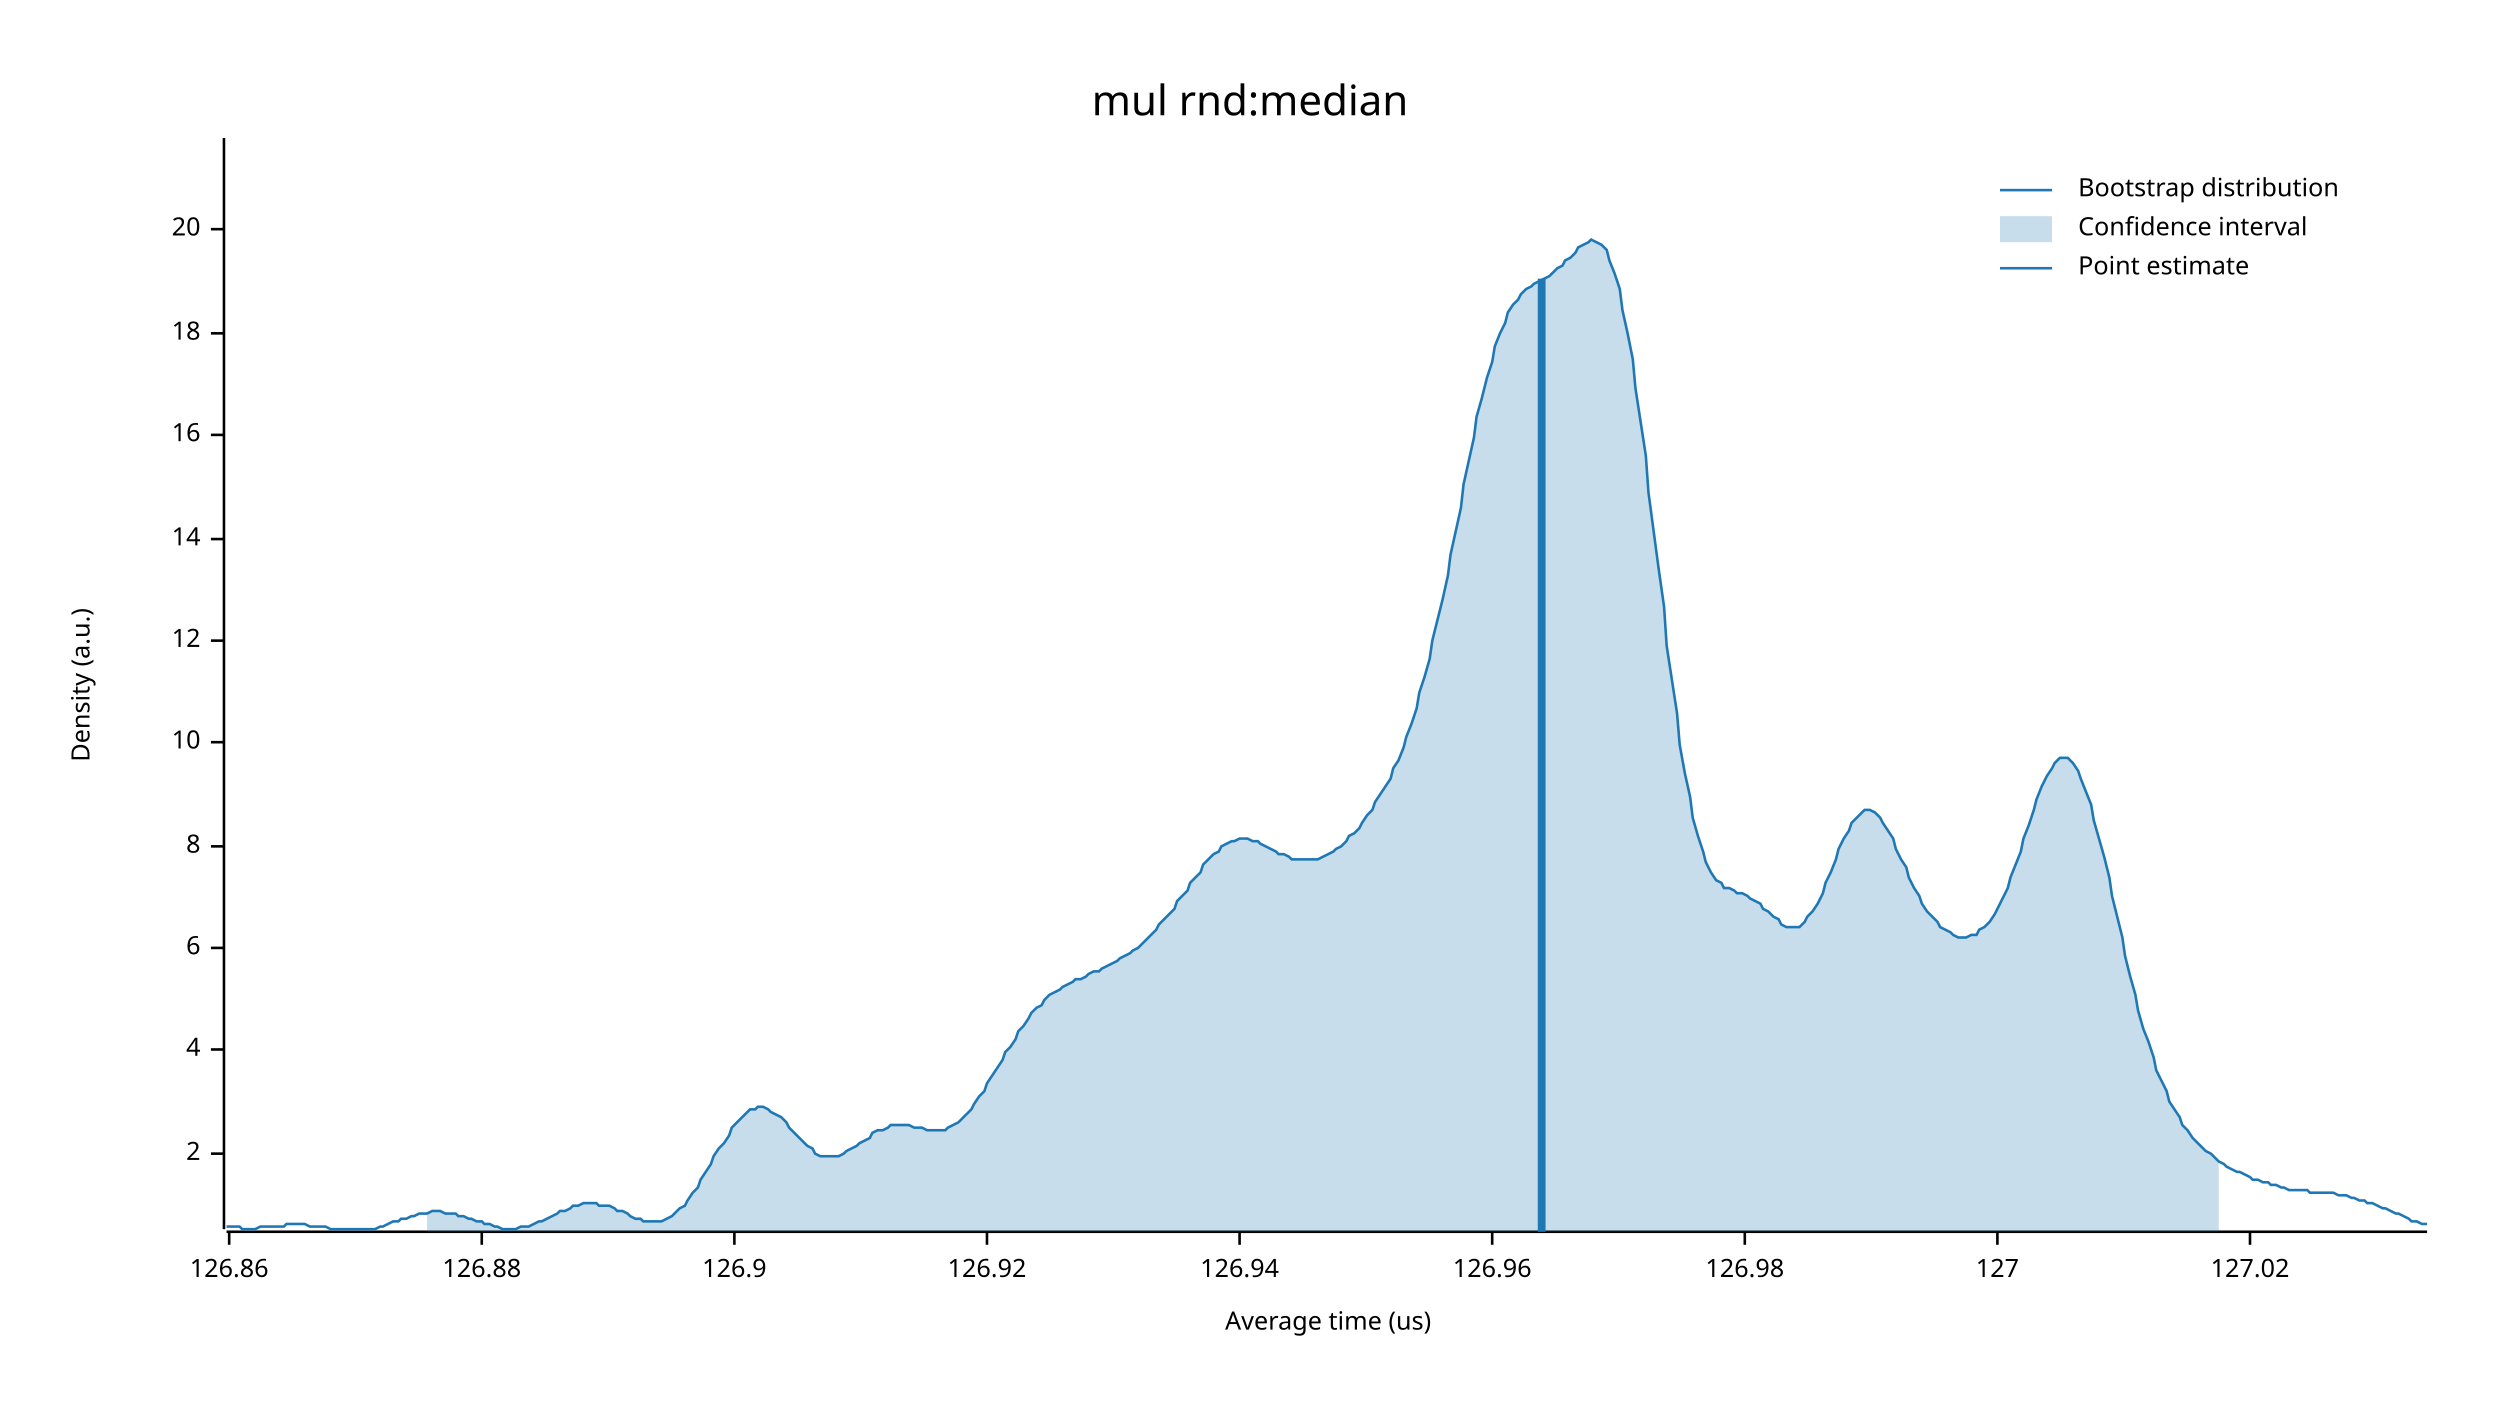
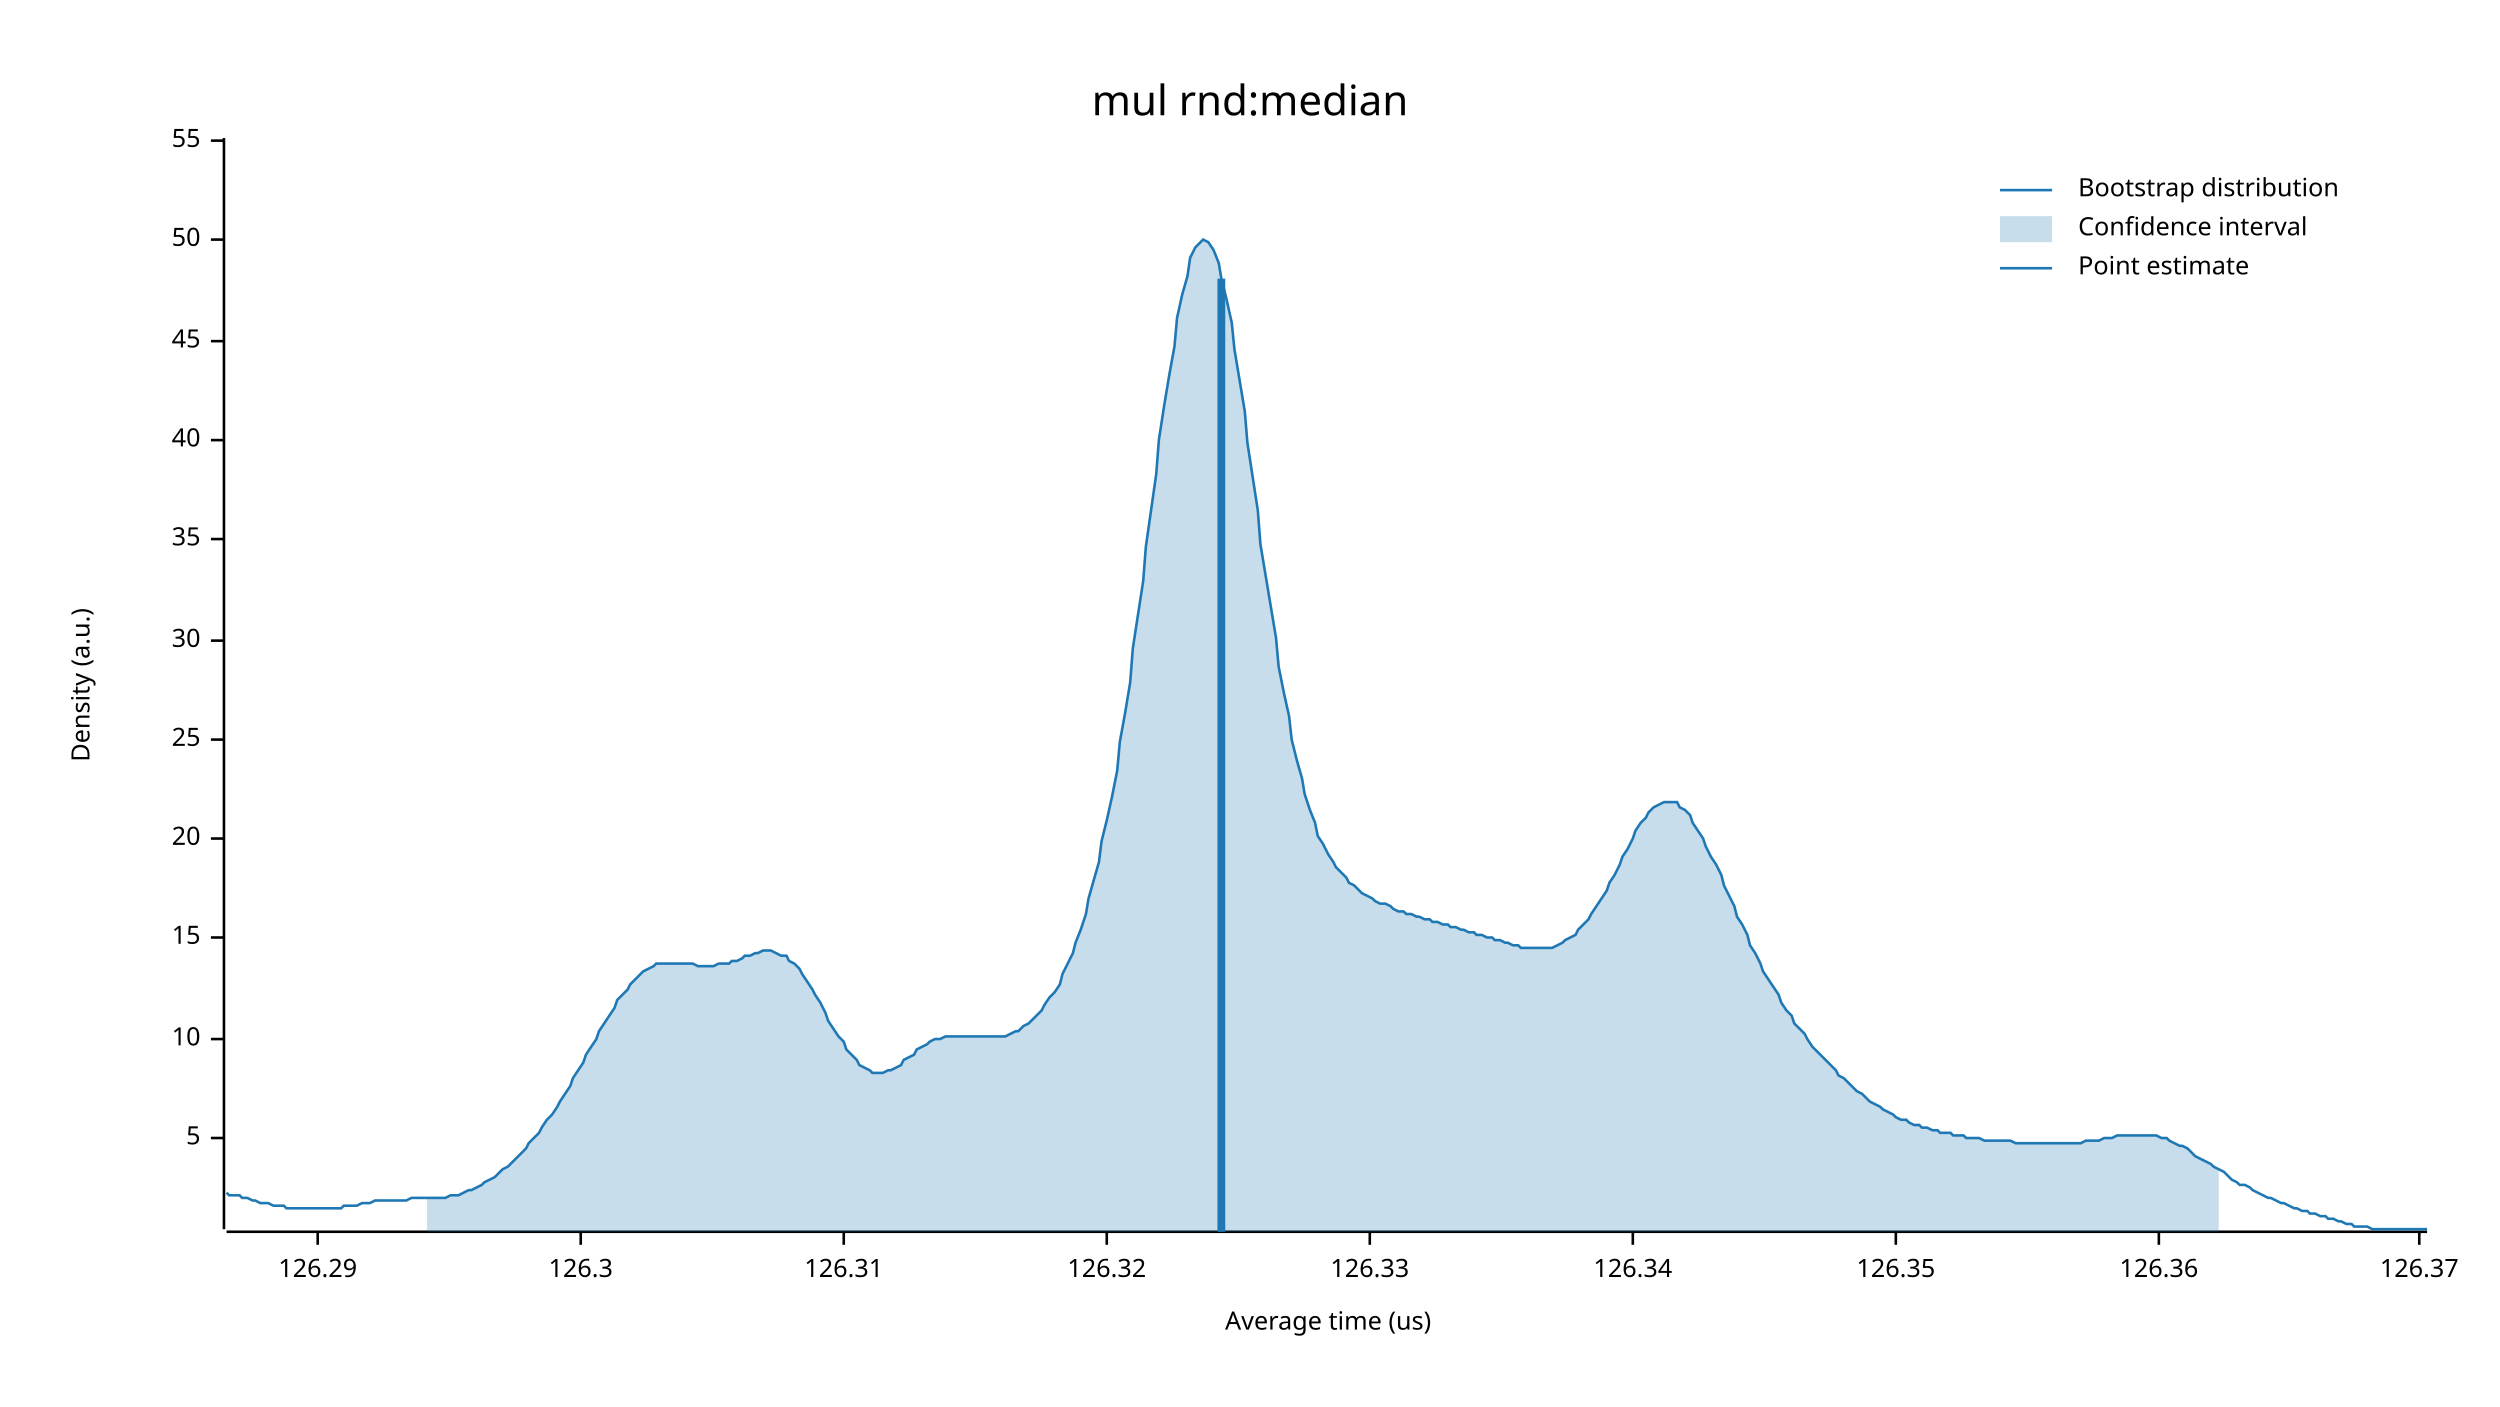
<svg xmlns="http://www.w3.org/2000/svg" width="960" height="540" viewBox="0 0 960 540">
  <text x="480" y="32" dy="0.76em" text-anchor="middle" font-family="sans-serif" font-size="16.129" opacity="1" fill="#000000">
mul rnd:median
</text>
  <text x="27" y="263" dy="0.76em" text-anchor="middle" font-family="sans-serif" font-size="9.677" opacity="1" fill="#000000" transform="rotate(270, 27, 263)">
Density (a.u.)
</text>
  <text x="510" y="513" dy="-0.5ex" text-anchor="middle" font-family="sans-serif" font-size="9.677" opacity="1" fill="#000000">
Average time (us)
</text>
  <polyline fill="none" opacity="1" stroke="#000000" stroke-width="1" points="86,53 86,472 " />
-   <text x="77" y="443" dy="0.5ex" text-anchor="end" font-family="sans-serif" font-size="9.677" opacity="1" fill="#000000">
- 2
+   <text x="77" y="437" dy="0.5ex" text-anchor="end" font-family="sans-serif" font-size="9.677" opacity="1" fill="#000000">
+ 5
</text>
-   <polyline fill="none" opacity="1" stroke="#000000" stroke-width="1" points="81,443 86,443 " />
-   <text x="77" y="403" dy="0.5ex" text-anchor="end" font-family="sans-serif" font-size="9.677" opacity="1" fill="#000000">
- 4
- </text>
-   <polyline fill="none" opacity="1" stroke="#000000" stroke-width="1" points="81,403 86,403 " />
-   <text x="77" y="364" dy="0.5ex" text-anchor="end" font-family="sans-serif" font-size="9.677" opacity="1" fill="#000000">
- 6
- </text>
-   <polyline fill="none" opacity="1" stroke="#000000" stroke-width="1" points="81,364 86,364 " />
-   <text x="77" y="325" dy="0.5ex" text-anchor="end" font-family="sans-serif" font-size="9.677" opacity="1" fill="#000000">
- 8
- </text>
-   <polyline fill="none" opacity="1" stroke="#000000" stroke-width="1" points="81,325 86,325 " />
-   <text x="77" y="285" dy="0.5ex" text-anchor="end" font-family="sans-serif" font-size="9.677" opacity="1" fill="#000000">
+   <polyline fill="none" opacity="1" stroke="#000000" stroke-width="1" points="81,437 86,437 " />
+   <text x="77" y="399" dy="0.5ex" text-anchor="end" font-family="sans-serif" font-size="9.677" opacity="1" fill="#000000">
10
</text>
-   <polyline fill="none" opacity="1" stroke="#000000" stroke-width="1" points="81,285 86,285 " />
+   <polyline fill="none" opacity="1" stroke="#000000" stroke-width="1" points="81,399 86,399 " />
+   <text x="77" y="360" dy="0.5ex" text-anchor="end" font-family="sans-serif" font-size="9.677" opacity="1" fill="#000000">
+ 15
+ </text>
+   <polyline fill="none" opacity="1" stroke="#000000" stroke-width="1" points="81,360 86,360 " />
+   <text x="77" y="322" dy="0.5ex" text-anchor="end" font-family="sans-serif" font-size="9.677" opacity="1" fill="#000000">
+ 20
+ </text>
+   <polyline fill="none" opacity="1" stroke="#000000" stroke-width="1" points="81,322 86,322 " />
+   <text x="77" y="284" dy="0.5ex" text-anchor="end" font-family="sans-serif" font-size="9.677" opacity="1" fill="#000000">
+ 25
+ </text>
+   <polyline fill="none" opacity="1" stroke="#000000" stroke-width="1" points="81,284 86,284 " />
  <text x="77" y="246" dy="0.5ex" text-anchor="end" font-family="sans-serif" font-size="9.677" opacity="1" fill="#000000">
- 12
+ 30
</text>
  <polyline fill="none" opacity="1" stroke="#000000" stroke-width="1" points="81,246 86,246 " />
  <text x="77" y="207" dy="0.5ex" text-anchor="end" font-family="sans-serif" font-size="9.677" opacity="1" fill="#000000">
- 14
+ 35
</text>
  <polyline fill="none" opacity="1" stroke="#000000" stroke-width="1" points="81,207 86,207 " />
-   <text x="77" y="167" dy="0.5ex" text-anchor="end" font-family="sans-serif" font-size="9.677" opacity="1" fill="#000000">
- 16
+   <text x="77" y="169" dy="0.5ex" text-anchor="end" font-family="sans-serif" font-size="9.677" opacity="1" fill="#000000">
+ 40
</text>
-   <polyline fill="none" opacity="1" stroke="#000000" stroke-width="1" points="81,167 86,167 " />
-   <text x="77" y="128" dy="0.5ex" text-anchor="end" font-family="sans-serif" font-size="9.677" opacity="1" fill="#000000">
- 18
+   <polyline fill="none" opacity="1" stroke="#000000" stroke-width="1" points="81,169 86,169 " />
+   <text x="77" y="131" dy="0.5ex" text-anchor="end" font-family="sans-serif" font-size="9.677" opacity="1" fill="#000000">
+ 45
</text>
-   <polyline fill="none" opacity="1" stroke="#000000" stroke-width="1" points="81,128 86,128 " />
-   <text x="77" y="88" dy="0.5ex" text-anchor="end" font-family="sans-serif" font-size="9.677" opacity="1" fill="#000000">
- 20
+   <polyline fill="none" opacity="1" stroke="#000000" stroke-width="1" points="81,131 86,131 " />
+   <text x="77" y="92" dy="0.5ex" text-anchor="end" font-family="sans-serif" font-size="9.677" opacity="1" fill="#000000">
+ 50
</text>
-   <polyline fill="none" opacity="1" stroke="#000000" stroke-width="1" points="81,88 86,88 " />
+   <polyline fill="none" opacity="1" stroke="#000000" stroke-width="1" points="81,92 86,92 " />
+   <text x="77" y="54" dy="0.5ex" text-anchor="end" font-family="sans-serif" font-size="9.677" opacity="1" fill="#000000">
+ 55
+ </text>
+   <polyline fill="none" opacity="1" stroke="#000000" stroke-width="1" points="81,54 86,54 " />
  <polyline fill="none" opacity="1" stroke="#000000" stroke-width="1" points="87,473 932,473 " />
-   <text x="88" y="483" dy="0.76em" text-anchor="middle" font-family="sans-serif" font-size="9.677" opacity="1" fill="#000000">
- 126.86
+   <text x="122" y="483" dy="0.76em" text-anchor="middle" font-family="sans-serif" font-size="9.677" opacity="1" fill="#000000">
+ 126.29
</text>
-   <polyline fill="none" opacity="1" stroke="#000000" stroke-width="1" points="88,473 88,478 " />
-   <text x="185" y="483" dy="0.76em" text-anchor="middle" font-family="sans-serif" font-size="9.677" opacity="1" fill="#000000">
- 126.88
+   <polyline fill="none" opacity="1" stroke="#000000" stroke-width="1" points="122,473 122,478 " />
+   <text x="223" y="483" dy="0.76em" text-anchor="middle" font-family="sans-serif" font-size="9.677" opacity="1" fill="#000000">
+ 126.3
</text>
-   <polyline fill="none" opacity="1" stroke="#000000" stroke-width="1" points="185,473 185,478 " />
-   <text x="282" y="483" dy="0.76em" text-anchor="middle" font-family="sans-serif" font-size="9.677" opacity="1" fill="#000000">
- 126.9
+   <polyline fill="none" opacity="1" stroke="#000000" stroke-width="1" points="223,473 223,478 " />
+   <text x="324" y="483" dy="0.76em" text-anchor="middle" font-family="sans-serif" font-size="9.677" opacity="1" fill="#000000">
+ 126.31
</text>
-   <polyline fill="none" opacity="1" stroke="#000000" stroke-width="1" points="282,473 282,478 " />
-   <text x="379" y="483" dy="0.76em" text-anchor="middle" font-family="sans-serif" font-size="9.677" opacity="1" fill="#000000">
- 126.92
+   <polyline fill="none" opacity="1" stroke="#000000" stroke-width="1" points="324,473 324,478 " />
+   <text x="425" y="483" dy="0.76em" text-anchor="middle" font-family="sans-serif" font-size="9.677" opacity="1" fill="#000000">
+ 126.32
</text>
-   <polyline fill="none" opacity="1" stroke="#000000" stroke-width="1" points="379,473 379,478 " />
-   <text x="476" y="483" dy="0.76em" text-anchor="middle" font-family="sans-serif" font-size="9.677" opacity="1" fill="#000000">
- 126.94
+   <polyline fill="none" opacity="1" stroke="#000000" stroke-width="1" points="425,473 425,478 " />
+   <text x="526" y="483" dy="0.76em" text-anchor="middle" font-family="sans-serif" font-size="9.677" opacity="1" fill="#000000">
+ 126.33
</text>
-   <polyline fill="none" opacity="1" stroke="#000000" stroke-width="1" points="476,473 476,478 " />
-   <text x="573" y="483" dy="0.76em" text-anchor="middle" font-family="sans-serif" font-size="9.677" opacity="1" fill="#000000">
- 126.96
+   <polyline fill="none" opacity="1" stroke="#000000" stroke-width="1" points="526,473 526,478 " />
+   <text x="627" y="483" dy="0.76em" text-anchor="middle" font-family="sans-serif" font-size="9.677" opacity="1" fill="#000000">
+ 126.34
</text>
-   <polyline fill="none" opacity="1" stroke="#000000" stroke-width="1" points="573,473 573,478 " />
-   <text x="670" y="483" dy="0.76em" text-anchor="middle" font-family="sans-serif" font-size="9.677" opacity="1" fill="#000000">
- 126.98
+   <polyline fill="none" opacity="1" stroke="#000000" stroke-width="1" points="627,473 627,478 " />
+   <text x="728" y="483" dy="0.76em" text-anchor="middle" font-family="sans-serif" font-size="9.677" opacity="1" fill="#000000">
+ 126.35
</text>
-   <polyline fill="none" opacity="1" stroke="#000000" stroke-width="1" points="670,473 670,478 " />
-   <text x="767" y="483" dy="0.76em" text-anchor="middle" font-family="sans-serif" font-size="9.677" opacity="1" fill="#000000">
- 127
+   <polyline fill="none" opacity="1" stroke="#000000" stroke-width="1" points="728,473 728,478 " />
+   <text x="829" y="483" dy="0.76em" text-anchor="middle" font-family="sans-serif" font-size="9.677" opacity="1" fill="#000000">
+ 126.36
</text>
-   <polyline fill="none" opacity="1" stroke="#000000" stroke-width="1" points="767,473 767,478 " />
-   <text x="864" y="483" dy="0.76em" text-anchor="middle" font-family="sans-serif" font-size="9.677" opacity="1" fill="#000000">
- 127.02
+   <polyline fill="none" opacity="1" stroke="#000000" stroke-width="1" points="829,473 829,478 " />
+   <text x="929" y="483" dy="0.76em" text-anchor="middle" font-family="sans-serif" font-size="9.677" opacity="1" fill="#000000">
+ 126.37
</text>
-   <polyline fill="none" opacity="1" stroke="#000000" stroke-width="1" points="864,473 864,478 " />
-   <polyline fill="none" opacity="1" stroke="#1F78B4" stroke-width="1" points="87,471 88,471 90,471 92,471 93,472 95,472 97,472 98,472 100,471 102,471 103,471 105,471 107,471 109,471 110,470 112,470 114,470 115,470 117,470 119,471 120,471 122,471 124,471 125,471 127,472 129,472 131,472 132,472 134,472 136,472 137,472 139,472 141,472 142,472 144,472 146,471 147,471 149,470 151,469 153,469 154,468 156,468 158,467 159,467 161,466 163,466 164,466 166,465 168,465 169,465 171,466 173,466 175,466 176,467 178,467 180,468 181,468 183,469 185,469 186,470 188,470 190,471 191,471 193,472 195,472 197,472 198,472 200,471 202,471 203,471 205,470 207,469 208,469 210,468 212,467 214,466 215,465 217,465 219,464 220,463 222,463 224,462 225,462 227,462 229,462 230,463 232,463 234,463 236,464 237,465 239,465 241,466 242,467 244,468 246,468 247,469 249,469 251,469 252,469 254,469 256,468 258,467 259,466 261,464 263,463 264,461 266,458 268,456 269,453 271,450 273,447 274,444 276,441 278,439 280,436 281,433 283,431 285,429 286,428 288,426 290,426 291,425 293,425 295,426 296,427 298,428 300,429 302,431 303,433 305,435 307,437 308,438 310,440 312,441 313,443 315,444 317,444 318,444 320,444 322,444 324,443 325,442 327,441 329,440 330,439 332,438 334,437 335,435 337,434 339,434 341,433 342,432 344,432 346,432 347,432 349,432 351,433 352,433 354,433 356,434 357,434 359,434 361,434 363,434 364,433 366,432 368,431 369,430 371,428 373,426 374,424 376,421 378,419 379,416 381,413 383,410 385,407 386,404 388,402 390,399 391,396 393,394 395,391 396,389 398,387 400,386 401,384 403,382 405,381 407,380 408,379 410,378 412,377 413,376 415,376 417,375 418,374 420,373 422,373 423,372 425,371 427,370 429,369 430,368 432,367 434,366 435,365 437,364 439,362 440,361 442,359 444,357 445,355 447,353 449,351 451,349 452,346 454,344 456,342 457,339 459,337 461,335 462,332 464,330 466,328 468,327 469,325 471,324 473,323 474,323 476,322 478,322 479,322 481,323 483,323 484,324 486,325 488,326 490,327 491,328 493,328 495,329 496,330 498,330 500,330 501,330 503,330 505,330 506,330 508,329 510,328 512,327 513,326 515,325 517,323 518,321 520,320 522,318 523,316 525,313 527,311 528,308 530,305 532,302 534,299 535,295 537,292 539,287 540,283 542,278 544,272 545,266 547,260 549,253 550,246 552,238 554,230 556,221 557,213 559,204 561,195 562,186 564,177 566,168 567,160 569,153 571,145 573,139 574,133 576,128 578,124 579,120 581,117 583,115 584,113 586,111 588,110 589,109 591,108 593,107 595,106 596,105 598,103 600,102 601,100 603,99 605,97 606,95 608,94 610,93 611,92 613,93 615,94 617,96 618,100 620,105 622,111 623,119 625,128 627,138 628,149 630,162 632,175 633,189 635,204 637,219 639,233 640,248 642,261 644,274 645,286 647,297 649,306 650,314 652,321 654,327 655,331 657,335 659,338 661,339 662,341 664,341 666,342 667,343 669,343 671,344 672,345 674,346 676,347 677,349 679,350 681,352 683,353 684,355 686,356 688,356 689,356 691,356 693,354 694,352 696,350 698,347 700,343 701,339 703,335 705,330 706,326 708,322 710,319 711,316 713,314 715,312 716,311 718,311 720,312 722,314 723,316 725,319 727,322 728,326 730,330 732,333 733,337 735,341 737,344 738,347 740,350 742,352 744,354 745,356 747,357 749,358 750,359 752,360 754,360 755,360 757,359 759,359 760,357 762,356 764,354 766,351 767,349 769,345 771,341 772,337 774,332 776,327 777,322 779,317 781,311 782,307 784,302 786,298 788,295 789,293 791,291 793,291 794,291 796,293 798,296 799,299 801,304 803,309 804,315 806,322 808,329 810,337 811,344 813,352 815,360 816,367 818,375 820,382 821,388 823,395 825,400 827,406 828,411 830,415 832,419 833,423 835,426 837,429 838,432 840,434 842,437 843,438 845,440 847,442 849,443 850,444 852,446 854,447 855,448 857,449 859,450 860,450 862,451 864,452 865,453 867,453 869,454 871,454 872,455 874,455 876,456 877,456 879,457 881,457 882,457 884,457 886,457 887,458 889,458 891,458 893,458 894,458 896,458 898,459 899,459 901,459 903,460 904,460 906,461 908,461 909,462 911,462 913,463 915,464 916,464 918,465 920,466 921,466 923,467 925,468 926,469 928,469 930,470 932,470 " />
-   <polygon opacity="0.25" fill="#1F78B4" points="164,466 166,465 168,465 169,465 171,466 173,466 175,466 176,467 178,467 180,468 181,468 183,469 185,469 186,470 188,470 190,471 191,471 193,472 195,472 197,472 198,472 200,471 202,471 203,471 205,470 207,469 208,469 210,468 212,467 214,466 215,465 217,465 219,464 220,463 222,463 224,462 225,462 227,462 229,462 230,463 232,463 234,463 236,464 237,465 239,465 241,466 242,467 244,468 246,468 247,469 249,469 251,469 252,469 254,469 256,468 258,467 259,466 261,464 263,463 264,461 266,458 268,456 269,453 271,450 273,447 274,444 276,441 278,439 280,436 281,433 283,431 285,429 286,428 288,426 290,426 291,425 293,425 295,426 296,427 298,428 300,429 302,431 303,433 305,435 307,437 308,438 310,440 312,441 313,443 315,444 317,444 318,444 320,444 322,444 324,443 325,442 327,441 329,440 330,439 332,438 334,437 335,435 337,434 339,434 341,433 342,432 344,432 346,432 347,432 349,432 351,433 352,433 354,433 356,434 357,434 359,434 361,434 363,434 364,433 366,432 368,431 369,430 371,428 373,426 374,424 376,421 378,419 379,416 381,413 383,410 385,407 386,404 388,402 390,399 391,396 393,394 395,391 396,389 398,387 400,386 401,384 403,382 405,381 407,380 408,379 410,378 412,377 413,376 415,376 417,375 418,374 420,373 422,373 423,372 425,371 427,370 429,369 430,368 432,367 434,366 435,365 437,364 439,362 440,361 442,359 444,357 445,355 447,353 449,351 451,349 452,346 454,344 456,342 457,339 459,337 461,335 462,332 464,330 466,328 468,327 469,325 471,324 473,323 474,323 476,322 478,322 479,322 481,323 483,323 484,324 486,325 488,326 490,327 491,328 493,328 495,329 496,330 498,330 500,330 501,330 503,330 505,330 506,330 508,329 510,328 512,327 513,326 515,325 517,323 518,321 520,320 522,318 523,316 525,313 527,311 528,308 530,305 532,302 534,299 535,295 537,292 539,287 540,283 542,278 544,272 545,266 547,260 549,253 550,246 552,238 554,230 556,221 557,213 559,204 561,195 562,186 564,177 566,168 567,160 569,153 571,145 573,139 574,133 576,128 578,124 579,120 581,117 583,115 584,113 586,111 588,110 589,109 591,108 593,107 595,106 596,105 598,103 600,102 601,100 603,99 605,97 606,95 608,94 610,93 611,92 613,93 615,94 617,96 618,100 620,105 622,111 623,119 625,128 627,138 628,149 630,162 632,175 633,189 635,204 637,219 639,233 640,248 642,261 644,274 645,286 647,297 649,306 650,314 652,321 654,327 655,331 657,335 659,338 661,339 662,341 664,341 666,342 667,343 669,343 671,344 672,345 674,346 676,347 677,349 679,350 681,352 683,353 684,355 686,356 688,356 689,356 691,356 693,354 694,352 696,350 698,347 700,343 701,339 703,335 705,330 706,326 708,322 710,319 711,316 713,314 715,312 716,311 718,311 720,312 722,314 723,316 725,319 727,322 728,326 730,330 732,333 733,337 735,341 737,344 738,347 740,350 742,352 744,354 745,356 747,357 749,358 750,359 752,360 754,360 755,360 757,359 759,359 760,357 762,356 764,354 766,351 767,349 769,345 771,341 772,337 774,332 776,327 777,322 779,317 781,311 782,307 784,302 786,298 788,295 789,293 791,291 793,291 794,291 796,293 798,296 799,299 801,304 803,309 804,315 806,322 808,329 810,337 811,344 813,352 815,360 816,367 818,375 820,382 821,388 823,395 825,400 827,406 828,411 830,415 832,419 833,423 835,426 837,429 838,432 840,434 842,437 843,438 845,440 847,442 849,443 850,444 852,446 852,473 164,473 " />
-   <polyline fill="none" opacity="1" stroke="#1F78B4" stroke-width="3" points="592,473 592,107 " />
+   <polyline fill="none" opacity="1" stroke="#000000" stroke-width="1" points="929,473 929,478 " />
+   <polyline fill="none" opacity="1" stroke="#1F78B4" stroke-width="1" points="87,458 88,459 90,459 92,459 93,460 95,460 97,461 98,461 100,462 102,462 103,462 105,463 107,463 109,463 110,464 112,464 114,464 115,464 117,464 119,464 120,464 122,464 124,464 125,464 127,464 129,464 131,464 132,463 134,463 136,463 137,463 139,462 141,462 142,462 144,461 146,461 147,461 149,461 151,461 153,461 154,461 156,461 158,460 159,460 161,460 163,460 164,460 166,460 168,460 169,460 171,460 173,459 175,459 176,459 178,458 180,457 181,457 183,456 185,455 186,454 188,453 190,452 191,451 193,449 195,448 197,446 198,445 200,443 202,441 203,439 205,437 207,435 208,433 210,430 212,428 214,425 215,423 217,420 219,417 220,414 222,411 224,408 225,405 227,402 229,399 230,396 232,393 234,390 236,387 237,384 239,382 241,380 242,378 244,376 246,374 247,373 249,372 251,371 252,370 254,370 256,370 258,370 259,370 261,370 263,370 264,370 266,370 268,371 269,371 271,371 273,371 274,371 276,370 278,370 280,370 281,369 283,369 285,368 286,367 288,367 290,366 291,366 293,365 295,365 296,365 298,366 300,367 302,367 303,369 305,370 307,372 308,374 310,377 312,380 313,382 315,385 317,389 318,392 320,395 322,398 324,400 325,403 327,405 329,407 330,409 332,410 334,411 335,412 337,412 339,412 341,411 342,411 344,410 346,409 347,407 349,406 351,405 352,403 354,402 356,401 357,400 359,399 361,399 363,398 364,398 366,398 368,398 369,398 371,398 373,398 374,398 376,398 378,398 379,398 381,398 383,398 385,398 386,398 388,397 390,396 391,396 393,394 395,393 396,392 398,390 400,388 401,386 403,383 405,381 407,378 408,374 410,370 412,366 413,362 415,357 417,351 418,345 420,338 422,331 423,323 425,315 427,306 429,296 430,285 432,274 434,262 435,249 437,236 439,223 440,210 442,196 444,182 445,169 447,156 449,144 451,133 452,122 454,113 456,106 457,99 459,95 461,93 462,92 464,93 466,96 468,101 469,107 471,115 473,124 474,134 476,146 478,158 479,170 481,183 483,196 484,209 486,221 488,233 490,245 491,256 493,266 495,275 496,284 498,292 500,299 501,305 503,311 505,316 506,321 508,324 510,328 512,331 513,333 515,335 517,337 518,339 520,340 522,342 523,343 525,344 527,345 528,346 530,347 532,347 534,348 535,349 537,350 539,350 540,351 542,351 544,352 545,352 547,353 549,353 550,354 552,354 554,355 556,355 557,356 559,356 561,357 562,357 564,358 566,358 567,359 569,359 571,360 573,360 574,361 576,361 578,362 579,362 581,363 583,363 584,364 586,364 588,364 589,364 591,364 593,364 595,364 596,364 598,363 600,362 601,361 603,360 605,359 606,357 608,355 610,353 611,351 613,348 615,345 617,342 618,339 620,336 622,332 623,329 625,326 627,322 628,319 630,316 632,314 633,312 635,310 637,309 639,308 640,308 642,308 644,308 645,310 647,311 649,313 650,316 652,319 654,322 655,325 657,329 659,332 661,336 662,340 664,344 666,348 667,352 669,355 671,359 672,363 674,366 676,370 677,373 679,376 681,379 683,382 684,385 686,388 688,390 689,393 691,395 693,397 694,399 696,402 698,404 700,406 701,407 703,409 705,411 706,413 708,414 710,416 711,417 713,419 715,420 716,421 718,423 720,424 722,425 723,426 725,427 727,428 728,429 730,430 732,430 733,431 735,432 737,432 738,433 740,433 742,434 744,434 745,435 747,435 749,435 750,436 752,436 754,436 755,437 757,437 759,437 760,437 762,438 764,438 766,438 767,438 769,438 771,438 772,438 774,439 776,439 777,439 779,439 781,439 782,439 784,439 786,439 788,439 789,439 791,439 793,439 794,439 796,439 798,439 799,439 801,438 803,438 804,438 806,438 808,437 810,437 811,437 813,436 815,436 816,436 818,436 820,436 821,436 823,436 825,436 827,436 828,436 830,437 832,437 833,438 835,439 837,440 838,440 840,441 842,443 843,444 845,445 847,446 849,447 850,448 852,449 854,450 855,451 857,453 859,454 860,455 862,455 864,456 865,457 867,458 869,459 871,460 872,460 874,461 876,462 877,462 879,463 881,464 882,464 884,465 886,465 887,466 889,466 891,467 893,467 894,468 896,468 898,469 899,469 901,470 903,470 904,471 906,471 908,471 909,471 911,472 913,472 915,472 916,472 918,472 920,472 921,472 923,472 925,472 926,472 928,472 930,472 932,472 " />
+   <polygon opacity="0.25" fill="#1F78B4" points="164,460 166,460 168,460 169,460 171,460 173,459 175,459 176,459 178,458 180,457 181,457 183,456 185,455 186,454 188,453 190,452 191,451 193,449 195,448 197,446 198,445 200,443 202,441 203,439 205,437 207,435 208,433 210,430 212,428 214,425 215,423 217,420 219,417 220,414 222,411 224,408 225,405 227,402 229,399 230,396 232,393 234,390 236,387 237,384 239,382 241,380 242,378 244,376 246,374 247,373 249,372 251,371 252,370 254,370 256,370 258,370 259,370 261,370 263,370 264,370 266,370 268,371 269,371 271,371 273,371 274,371 276,370 278,370 280,370 281,369 283,369 285,368 286,367 288,367 290,366 291,366 293,365 295,365 296,365 298,366 300,367 302,367 303,369 305,370 307,372 308,374 310,377 312,380 313,382 315,385 317,389 318,392 320,395 322,398 324,400 325,403 327,405 329,407 330,409 332,410 334,411 335,412 337,412 339,412 341,411 342,411 344,410 346,409 347,407 349,406 351,405 352,403 354,402 356,401 357,400 359,399 361,399 363,398 364,398 366,398 368,398 369,398 371,398 373,398 374,398 376,398 378,398 379,398 381,398 383,398 385,398 386,398 388,397 390,396 391,396 393,394 395,393 396,392 398,390 400,388 401,386 403,383 405,381 407,378 408,374 410,370 412,366 413,362 415,357 417,351 418,345 420,338 422,331 423,323 425,315 427,306 429,296 430,285 432,274 434,262 435,249 437,236 439,223 440,210 442,196 444,182 445,169 447,156 449,144 451,133 452,122 454,113 456,106 457,99 459,95 461,93 462,92 464,93 466,96 468,101 469,107 471,115 473,124 474,134 476,146 478,158 479,170 481,183 483,196 484,209 486,221 488,233 490,245 491,256 493,266 495,275 496,284 498,292 500,299 501,305 503,311 505,316 506,321 508,324 510,328 512,331 513,333 515,335 517,337 518,339 520,340 522,342 523,343 525,344 527,345 528,346 530,347 532,347 534,348 535,349 537,350 539,350 540,351 542,351 544,352 545,352 547,353 549,353 550,354 552,354 554,355 556,355 557,356 559,356 561,357 562,357 564,358 566,358 567,359 569,359 571,360 573,360 574,361 576,361 578,362 579,362 581,363 583,363 584,364 586,364 588,364 589,364 591,364 593,364 595,364 596,364 598,363 600,362 601,361 603,360 605,359 606,357 608,355 610,353 611,351 613,348 615,345 617,342 618,339 620,336 622,332 623,329 625,326 627,322 628,319 630,316 632,314 633,312 635,310 637,309 639,308 640,308 642,308 644,308 645,310 647,311 649,313 650,316 652,319 654,322 655,325 657,329 659,332 661,336 662,340 664,344 666,348 667,352 669,355 671,359 672,363 674,366 676,370 677,373 679,376 681,379 683,382 684,385 686,388 688,390 689,393 691,395 693,397 694,399 696,402 698,404 700,406 701,407 703,409 705,411 706,413 708,414 710,416 711,417 713,419 715,420 716,421 718,423 720,424 722,425 723,426 725,427 727,428 728,429 730,430 732,430 733,431 735,432 737,432 738,433 740,433 742,434 744,434 745,435 747,435 749,435 750,436 752,436 754,436 755,437 757,437 759,437 760,437 762,438 764,438 766,438 767,438 769,438 771,438 772,438 774,439 776,439 777,439 779,439 781,439 782,439 784,439 786,439 788,439 789,439 791,439 793,439 794,439 796,439 798,439 799,439 801,438 803,438 804,438 806,438 808,437 810,437 811,437 813,436 815,436 816,436 818,436 820,436 821,436 823,436 825,436 827,436 828,436 830,437 832,437 833,438 835,439 837,440 838,440 840,441 842,443 843,444 845,445 847,446 849,447 850,448 852,449 852,473 164,473 " />
+   <polyline fill="none" opacity="1" stroke="#1F78B4" stroke-width="3" points="469,473 469,107 " />
  <text x="798" y="68" dy="0.76em" text-anchor="start" font-family="sans-serif" font-size="9.677" opacity="1" fill="#000000">
Bootstrap distribution
</text>
  <text x="798" y="83" dy="0.76em" text-anchor="start" font-family="sans-serif" font-size="9.677" opacity="1" fill="#000000">
Confidence interval
</text>
  <text x="798" y="98" dy="0.76em" text-anchor="start" font-family="sans-serif" font-size="9.677" opacity="1" fill="#000000">
Point estimate
</text>
  <polyline fill="none" opacity="1" stroke="#1F78B4" stroke-width="1" points="768,73 788,73 " />
  <rect x="768" y="83" width="20" height="10" opacity="0.25" fill="#1F78B4" stroke="none" />
  <polyline fill="none" opacity="1" stroke="#1F78B4" stroke-width="1" points="768,103 788,103 " />
</svg>
